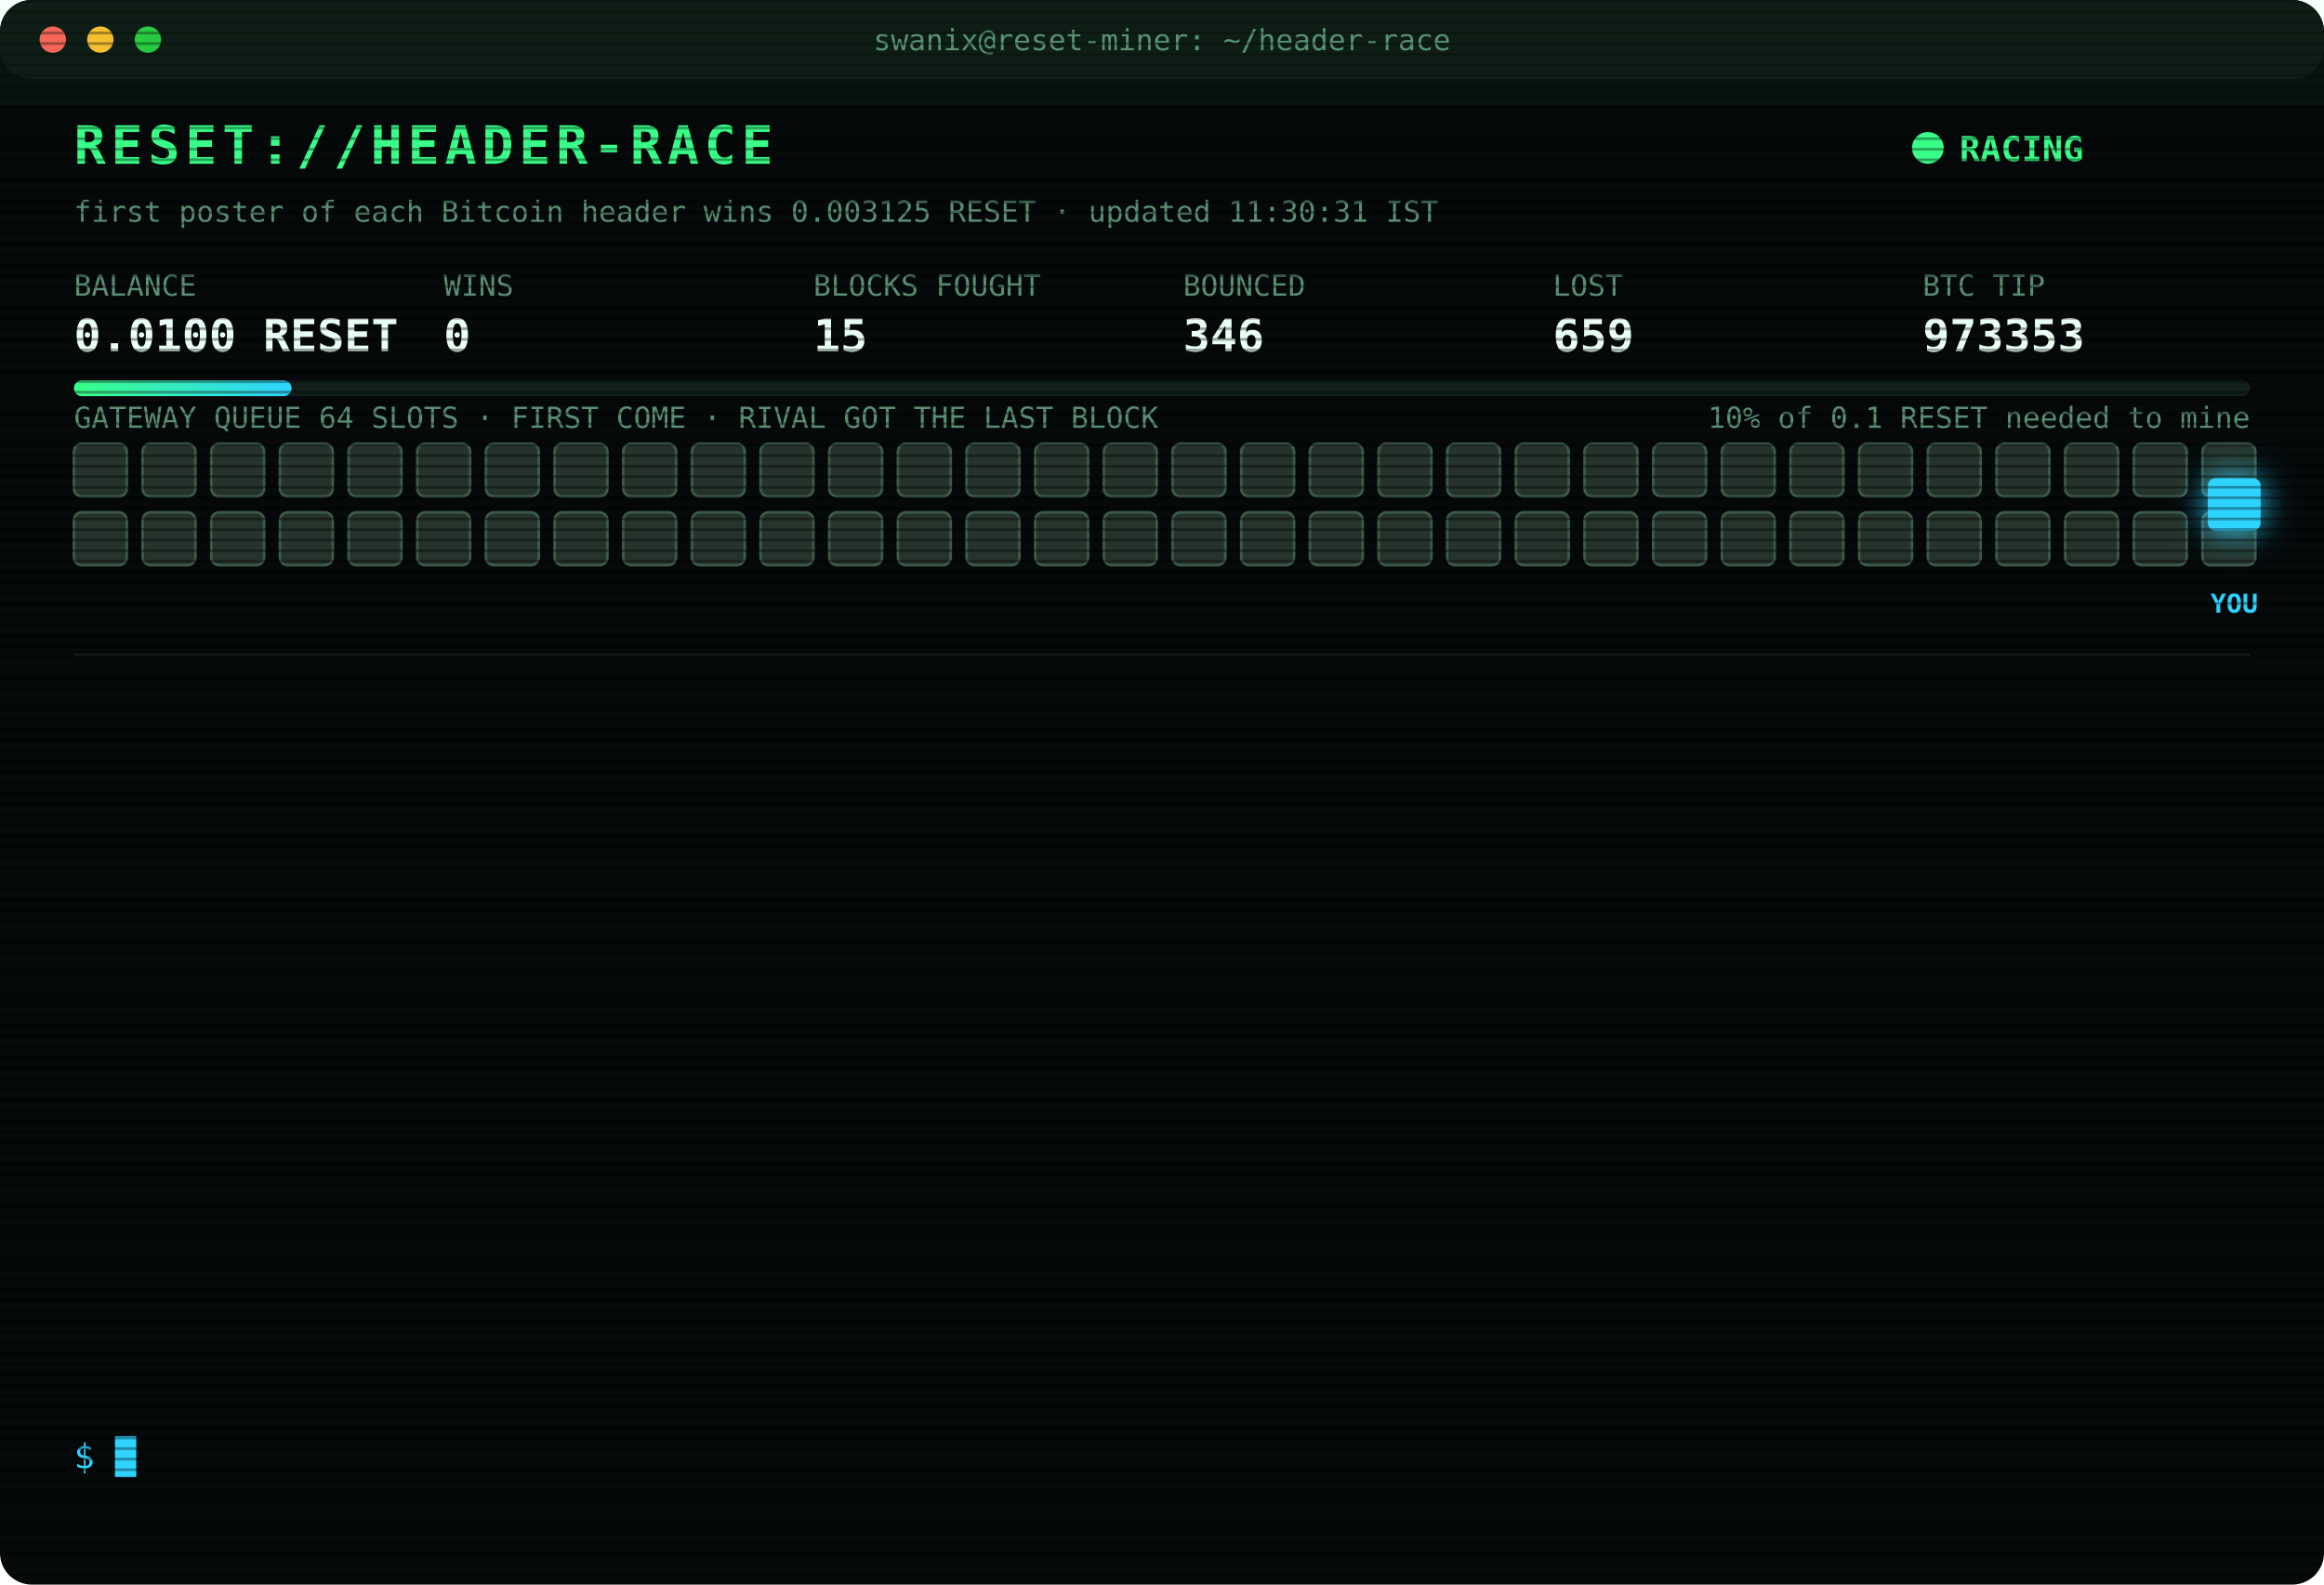
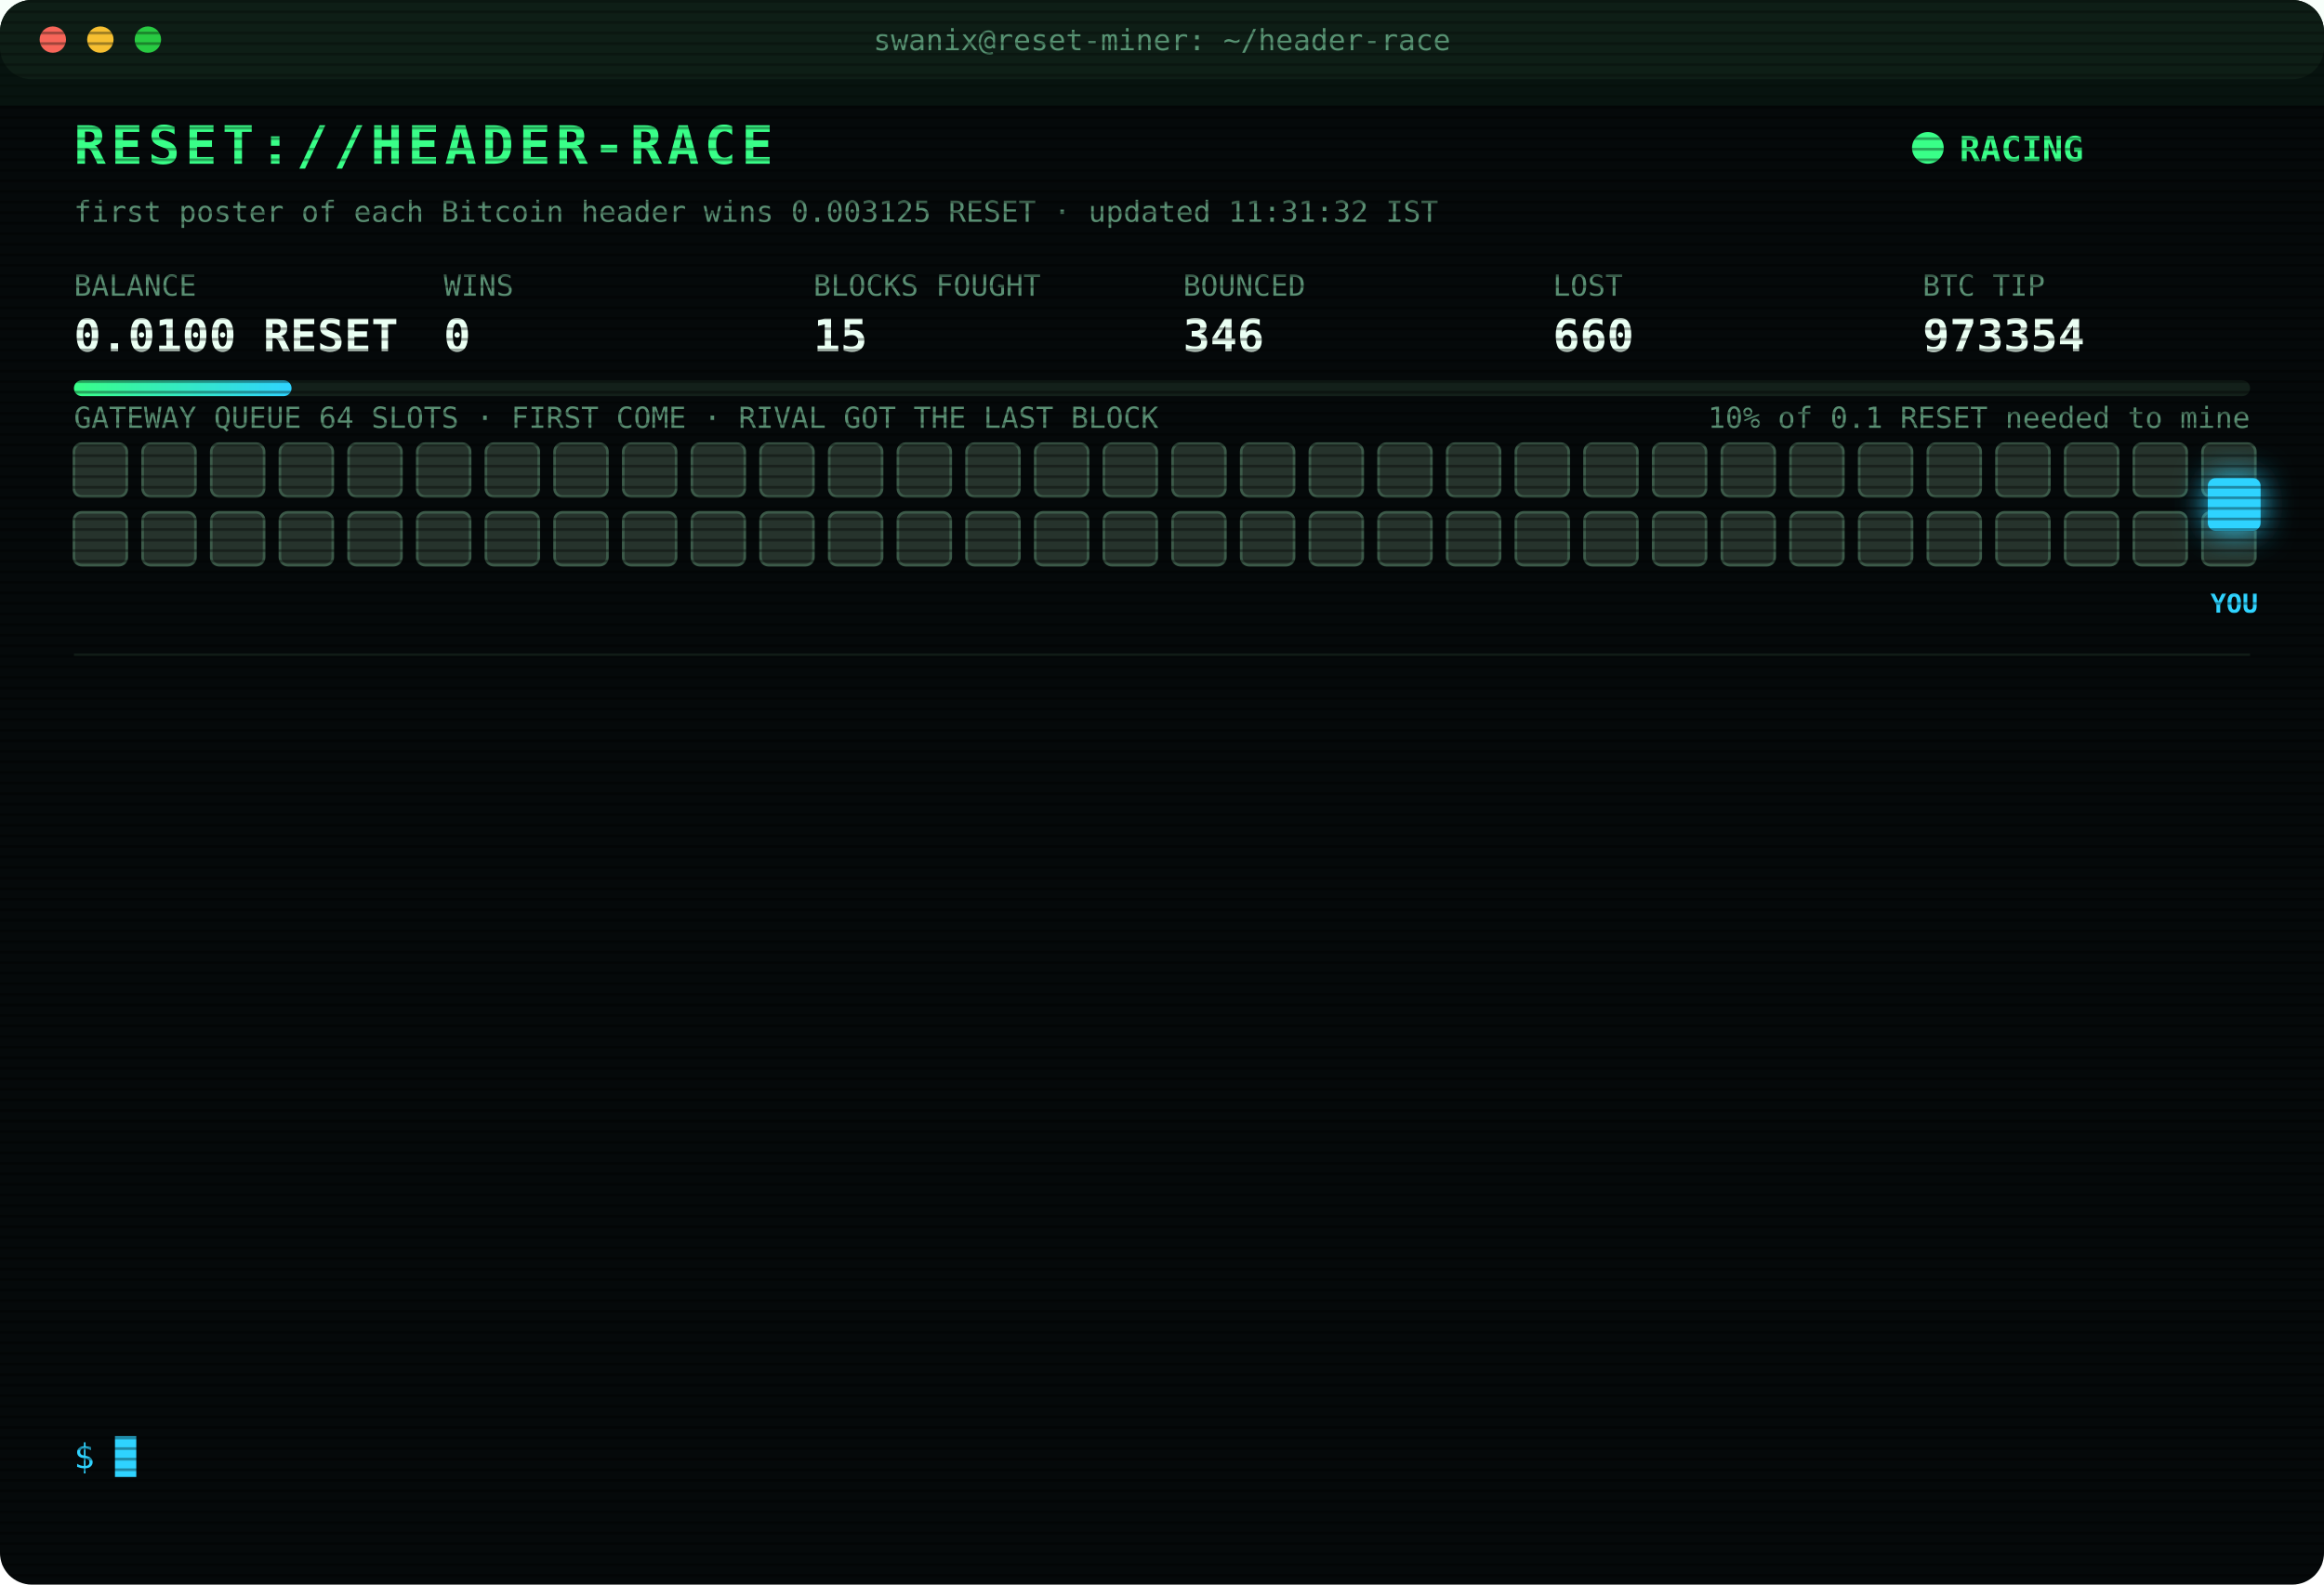
<svg xmlns="http://www.w3.org/2000/svg" width="880" height="600" viewBox="0 0 880 600" font-family="ui-monospace,SFMono-Regular,Menlo,Consolas,monospace">
  <style>
text{font-size:13px;fill:#7CFFB2}
.title{font-size:20px;font-weight:700;fill:#39FF88;letter-spacing:2px;animation:glitch 3s infinite steps(1)}
.sub{fill:#2fd3ff}.k{fill:#5a8f73;font-size:11px}.v{font-size:17px;font-weight:700;fill:#eafff3}
.ts{fill:#3f6b56}.boot{fill:#2fd3ff}.dim{fill:#5a8f73}.bad{fill:#ff4d6d}.warn{fill:#ffd23f}.mag{fill:#ff5cf0}.win{fill:#39FF88;font-weight:700}
.tag{font-size:10px;fill:#2fd3ff;font-weight:700}
.rival{fill:#26332c;stroke:#3c5a49;animation:jam 1.2s infinite alternate}
.idle{fill:#141c18;stroke:#22302a;animation:breathe 4s infinite}
.me{fill:#2fd3ff;filter:drop-shadow(0 0 6px #2fd3ff)}
.hover{animation:nudge 1.1s infinite ease-in-out}.bounce{animation:kick 1.4s infinite}
.ln{opacity:0;animation:in .4s forwards}
.cur{animation:blink 1s infinite steps(1)}
.scan{animation:scan 6s infinite linear}
.led{animation:blink 1.4s infinite}
@keyframes in{from{opacity:0;transform:translateX(-6px)}to{opacity:1;transform:none}}
@keyframes blink{50%{opacity:0}}
@keyframes jam{to{fill:#33463b}}
@keyframes breathe{50%{opacity:.4}}
@keyframes nudge{50%{transform:translateX(-10px)}}
@keyframes kick{0%,100%{transform:none}30%{transform:translateX(-14px)}55%{transform:translateX(10px) translateY(-6px)}}
@keyframes glitch{0%,92%{transform:none}93%{transform:translateX(2px);fill:#ff4d6d}95%{transform:translateX(-2px);fill:#2fd3ff}97%{transform:none}}
@keyframes scan{from{transform:translateY(-40px)}to{transform:translateY(600px)}}
</style>
  <defs>
    <pattern id="sl" width="4" height="4" patternUnits="userSpaceOnUse">
      <rect width="4" height="1" fill="#000" opacity=".35" />
    </pattern>
    <linearGradient id="bar">
      <stop offset="0" stop-color="#39FF88" />
      <stop offset="1" stop-color="#2fd3ff" />
    </linearGradient>
  </defs>
  <rect width="880" height="600" rx="12" fill="#05090a" />
  <rect width="880" height="30" rx="12" fill="#0d1512" />
  <circle cx="20" cy="15" r="5" fill="#ff5f57" />
  <circle cx="38" cy="15" r="5" fill="#febc2e" />
  <circle cx="56" cy="15" r="5" fill="#28c840" />
  <text x="440" y="19" text-anchor="middle" class="k">swanix@reset-miner: ~/header-race</text>
  <text x="28" y="62" class="title">RESET://HEADER-RACE</text>
  <circle class="led" cx="730" cy="56" r="6" fill="#39FF88" />
  <text x="742" y="61" class="win">RACING</text>
-   <text x="28" y="84" class="k">first poster of each Bitcoin header wins 0.003125 RESET · updated 11:30:31 IST</text>
+   <text x="28" y="84" class="k">first poster of each Bitcoin header wins 0.003125 RESET · updated 11:31:32 IST</text>
  <text x="28" y="112" class="k">BALANCE</text>
  <text x="28" y="133" class="v">0.0100 RESET</text>
  <text x="168" y="112" class="k">WINS</text>
  <text x="168" y="133" class="v">0</text>
  <text x="308" y="112" class="k">BLOCKS FOUGHT</text>
  <text x="308" y="133" class="v">15</text>
  <text x="448" y="112" class="k">BOUNCED</text>
  <text x="448" y="133" class="v">346</text>
  <text x="588" y="112" class="k">LOST</text>
-   <text x="588" y="133" class="v">659</text>
+   <text x="588" y="133" class="v">660</text>
  <text x="728" y="112" class="k">BTC TIP</text>
-   <text x="728" y="133" class="v">973353</text>
+   <text x="728" y="133" class="v">973354</text>
  <rect x="28" y="144" width="824" height="6" rx="3" fill="#13201a" />
  <rect x="28" y="144" width="82.4" height="6" rx="3" fill="url(#bar)" />
  <text x="852" y="162" text-anchor="end" class="k">10% of 0.1 RESET needed to mine</text>
  <text x="28" y="162" class="k">GATEWAY QUEUE 64 SLOTS · FIRST COME · RIVAL GOT THE LAST BLOCK</text>
  <rect class="rival" x="28" y="168" width="20" height="20" rx="3" style="animation-delay:0.00s" />
  <rect class="rival" x="54" y="168" width="20" height="20" rx="3" style="animation-delay:0.05s" />
  <rect class="rival" x="80" y="168" width="20" height="20" rx="3" style="animation-delay:0.10s" />
  <rect class="rival" x="106" y="168" width="20" height="20" rx="3" style="animation-delay:0.15s" />
  <rect class="rival" x="132" y="168" width="20" height="20" rx="3" style="animation-delay:0.20s" />
  <rect class="rival" x="158" y="168" width="20" height="20" rx="3" style="animation-delay:0.25s" />
  <rect class="rival" x="184" y="168" width="20" height="20" rx="3" style="animation-delay:0.30s" />
  <rect class="rival" x="210" y="168" width="20" height="20" rx="3" style="animation-delay:0.35s" />
  <rect class="rival" x="236" y="168" width="20" height="20" rx="3" style="animation-delay:0.40s" />
  <rect class="rival" x="262" y="168" width="20" height="20" rx="3" style="animation-delay:0.45s" />
  <rect class="rival" x="288" y="168" width="20" height="20" rx="3" style="animation-delay:0.50s" />
  <rect class="rival" x="314" y="168" width="20" height="20" rx="3" style="animation-delay:0.55s" />
  <rect class="rival" x="340" y="168" width="20" height="20" rx="3" style="animation-delay:0.60s" />
  <rect class="rival" x="366" y="168" width="20" height="20" rx="3" style="animation-delay:0.65s" />
  <rect class="rival" x="392" y="168" width="20" height="20" rx="3" style="animation-delay:0.70s" />
  <rect class="rival" x="418" y="168" width="20" height="20" rx="3" style="animation-delay:0.75s" />
  <rect class="rival" x="444" y="168" width="20" height="20" rx="3" style="animation-delay:0.80s" />
  <rect class="rival" x="470" y="168" width="20" height="20" rx="3" style="animation-delay:0.85s" />
  <rect class="rival" x="496" y="168" width="20" height="20" rx="3" style="animation-delay:0.90s" />
  <rect class="rival" x="522" y="168" width="20" height="20" rx="3" style="animation-delay:0.95s" />
  <rect class="rival" x="548" y="168" width="20" height="20" rx="3" style="animation-delay:1.00s" />
  <rect class="rival" x="574" y="168" width="20" height="20" rx="3" style="animation-delay:1.05s" />
  <rect class="rival" x="600" y="168" width="20" height="20" rx="3" style="animation-delay:1.10s" />
  <rect class="rival" x="626" y="168" width="20" height="20" rx="3" style="animation-delay:1.15s" />
  <rect class="rival" x="652" y="168" width="20" height="20" rx="3" style="animation-delay:1.20s" />
  <rect class="rival" x="678" y="168" width="20" height="20" rx="3" style="animation-delay:1.25s" />
  <rect class="rival" x="704" y="168" width="20" height="20" rx="3" style="animation-delay:1.30s" />
  <rect class="rival" x="730" y="168" width="20" height="20" rx="3" style="animation-delay:1.35s" />
  <rect class="rival" x="756" y="168" width="20" height="20" rx="3" style="animation-delay:1.40s" />
  <rect class="rival" x="782" y="168" width="20" height="20" rx="3" style="animation-delay:1.45s" />
  <rect class="rival" x="808" y="168" width="20" height="20" rx="3" style="animation-delay:1.50s" />
  <rect class="rival" x="834" y="168" width="20" height="20" rx="3" style="animation-delay:1.55s" />
  <rect class="rival" x="28" y="194" width="20" height="20" rx="3" style="animation-delay:1.60s" />
  <rect class="rival" x="54" y="194" width="20" height="20" rx="3" style="animation-delay:1.65s" />
  <rect class="rival" x="80" y="194" width="20" height="20" rx="3" style="animation-delay:1.70s" />
  <rect class="rival" x="106" y="194" width="20" height="20" rx="3" style="animation-delay:1.75s" />
  <rect class="rival" x="132" y="194" width="20" height="20" rx="3" style="animation-delay:1.80s" />
  <rect class="rival" x="158" y="194" width="20" height="20" rx="3" style="animation-delay:1.85s" />
  <rect class="rival" x="184" y="194" width="20" height="20" rx="3" style="animation-delay:1.90s" />
  <rect class="rival" x="210" y="194" width="20" height="20" rx="3" style="animation-delay:1.95s" />
  <rect class="rival" x="236" y="194" width="20" height="20" rx="3" style="animation-delay:2.00s" />
  <rect class="rival" x="262" y="194" width="20" height="20" rx="3" style="animation-delay:2.05s" />
  <rect class="rival" x="288" y="194" width="20" height="20" rx="3" style="animation-delay:2.10s" />
  <rect class="rival" x="314" y="194" width="20" height="20" rx="3" style="animation-delay:2.15s" />
  <rect class="rival" x="340" y="194" width="20" height="20" rx="3" style="animation-delay:2.20s" />
  <rect class="rival" x="366" y="194" width="20" height="20" rx="3" style="animation-delay:2.25s" />
  <rect class="rival" x="392" y="194" width="20" height="20" rx="3" style="animation-delay:2.30s" />
  <rect class="rival" x="418" y="194" width="20" height="20" rx="3" style="animation-delay:2.35s" />
  <rect class="rival" x="444" y="194" width="20" height="20" rx="3" style="animation-delay:2.40s" />
  <rect class="rival" x="470" y="194" width="20" height="20" rx="3" style="animation-delay:2.45s" />
  <rect class="rival" x="496" y="194" width="20" height="20" rx="3" style="animation-delay:2.50s" />
  <rect class="rival" x="522" y="194" width="20" height="20" rx="3" style="animation-delay:2.55s" />
  <rect class="rival" x="548" y="194" width="20" height="20" rx="3" style="animation-delay:2.60s" />
  <rect class="rival" x="574" y="194" width="20" height="20" rx="3" style="animation-delay:2.65s" />
  <rect class="rival" x="600" y="194" width="20" height="20" rx="3" style="animation-delay:2.70s" />
  <rect class="rival" x="626" y="194" width="20" height="20" rx="3" style="animation-delay:2.75s" />
  <rect class="rival" x="652" y="194" width="20" height="20" rx="3" style="animation-delay:2.80s" />
  <rect class="rival" x="678" y="194" width="20" height="20" rx="3" style="animation-delay:2.85s" />
  <rect class="rival" x="704" y="194" width="20" height="20" rx="3" style="animation-delay:2.90s" />
  <rect class="rival" x="730" y="194" width="20" height="20" rx="3" style="animation-delay:2.95s" />
  <rect class="rival" x="756" y="194" width="20" height="20" rx="3" style="animation-delay:3.00s" />
  <rect class="rival" x="782" y="194" width="20" height="20" rx="3" style="animation-delay:3.05s" />
  <rect class="rival" x="808" y="194" width="20" height="20" rx="3" style="animation-delay:3.10s" />
  <rect class="rival" x="834" y="194" width="20" height="20" rx="3" style="animation-delay:3.15s" />
  <g class="hover">
    <rect class="me" x="836" y="181" width="20" height="20" rx="3" />
    <text class="tag" x="846" y="232" text-anchor="middle">YOU</text>
  </g>
  <line x1="28" x2="852" y1="248" y2="248" stroke="#13201a" />
  <g class="ln" style="animation-delay:0.40s">
-     <text x="28" y="270" class="ts">10:51:52</text>
+     <text x="28" y="270" class="ts">10:51:54</text>
    <text x="104" y="270" class="bad">[GATEWAY DOWN] no response · 527ms</text>
  </g>
  <g class="ln" style="animation-delay:0.65s">
-     <text x="28" y="292" class="ts">10:51:54</text>
-     <text x="104" y="292" class="bad">[GATEWAY DOWN] no response · 527ms</text>
+     <text x="28" y="292" class="ts">10:51:55</text>
+     <text x="104" y="292" class="bad">[GATEWAY DOWN] no response · 997ms</text>
  </g>
  <g class="ln" style="animation-delay:0.90s">
-     <text x="28" y="314" class="ts">10:51:55</text>
-     <text x="104" y="314" class="bad">[GATEWAY DOWN] no response · 997ms</text>
+     <text x="28" y="314" class="ts">10:51:56</text>
+     <text x="104" y="314" class="bad">[GATEWAY DOWN] no response · 766ms</text>
  </g>
  <g class="ln" style="animation-delay:1.15s">
-     <text x="28" y="336" class="ts">10:51:56</text>
-     <text x="104" y="336" class="bad">[GATEWAY DOWN] no response · 766ms</text>
+     <text x="28" y="336" class="ts">10:51:57</text>
+     <text x="104" y="336" class="bad">[GATEWAY DOWN] no response · 856ms</text>
  </g>
  <g class="ln" style="animation-delay:1.40s">
-     <text x="28" y="358" class="ts">10:51:57</text>
-     <text x="104" y="358" class="bad">[GATEWAY DOWN] no response · 856ms</text>
+     <text x="28" y="358" class="ts">10:51:58</text>
+     <text x="104" y="358" class="bad">[GATEWAY DOWN] no response · 736ms</text>
  </g>
  <g class="ln" style="animation-delay:1.65s">
-     <text x="28" y="380" class="ts">10:51:58</text>
-     <text x="104" y="380" class="bad">[GATEWAY DOWN] no response · 736ms</text>
+     <text x="28" y="380" class="ts">10:51:59</text>
+     <text x="104" y="380" class="bad">[GATEWAY DOWN] no response · 527ms</text>
  </g>
  <g class="ln" style="animation-delay:1.90s">
-     <text x="28" y="402" class="ts">10:51:59</text>
-     <text x="104" y="402" class="bad">[GATEWAY DOWN] no response · 527ms</text>
+     <text x="28" y="402" class="ts">10:52:00</text>
+     <text x="104" y="402" class="bad">[GATEWAY DOWN] no response · 737ms</text>
  </g>
  <g class="ln" style="animation-delay:2.15s">
-     <text x="28" y="424" class="ts">10:52:00</text>
-     <text x="104" y="424" class="bad">[GATEWAY DOWN] no response · 737ms</text>
+     <text x="28" y="424" class="ts">10:52:01</text>
+     <text x="104" y="424" class="bad">[GATEWAY DOWN] no response · 748ms</text>
  </g>
  <g class="ln" style="animation-delay:2.40s">
-     <text x="28" y="446" class="ts">10:52:01</text>
-     <text x="104" y="446" class="bad">[GATEWAY DOWN] no response · 748ms</text>
+     <text x="28" y="446" class="ts">10:52:06</text>
+     <text x="104" y="446" class="bad">[LOST] #973350 taken by a rival miner</text>
  </g>
  <g class="ln" style="animation-delay:2.65s">
-     <text x="28" y="468" class="ts">10:52:06</text>
-     <text x="104" y="468" class="bad">[LOST] #973350 taken by a rival miner</text>
+     <text x="28" y="468" class="ts">10:56:41</text>
+     <text x="104" y="468" class="bad">[LOST] #973351 taken by a rival miner</text>
  </g>
  <g class="ln" style="animation-delay:2.90s">
-     <text x="28" y="490" class="ts">10:56:41</text>
-     <text x="104" y="490" class="bad">[LOST] #973351 taken by a rival miner</text>
+     <text x="28" y="490" class="ts">11:04:41</text>
+     <text x="104" y="490" class="bad">[LOST] #973352 taken by a rival miner</text>
  </g>
  <g class="ln" style="animation-delay:3.15s">
-     <text x="28" y="512" class="ts">11:04:41</text>
-     <text x="104" y="512" class="bad">[LOST] #973352 taken by a rival miner</text>
+     <text x="28" y="512" class="ts">11:20:38</text>
+     <text x="104" y="512" class="bad">[LOST] #973353 taken by a rival miner</text>
  </g>
  <g class="ln" style="animation-delay:3.40s">
-     <text x="28" y="534" class="ts">11:20:38</text>
-     <text x="104" y="534" class="bad">[LOST] #973353 taken by a rival miner</text>
+     <text x="28" y="534" class="ts">11:31:32</text>
+     <text x="104" y="534" class="bad">[LOST] #973354 taken by a rival miner</text>
  </g>
  <text x="28" y="556" class="sub">$ <tspan class="cur">█</tspan>
  </text>
  <rect width="880" height="600" rx="12" fill="url(#sl)" pointer-events="none" />
  <rect class="scan" width="880" height="40" fill="#39FF88" opacity=".04" />
</svg>
